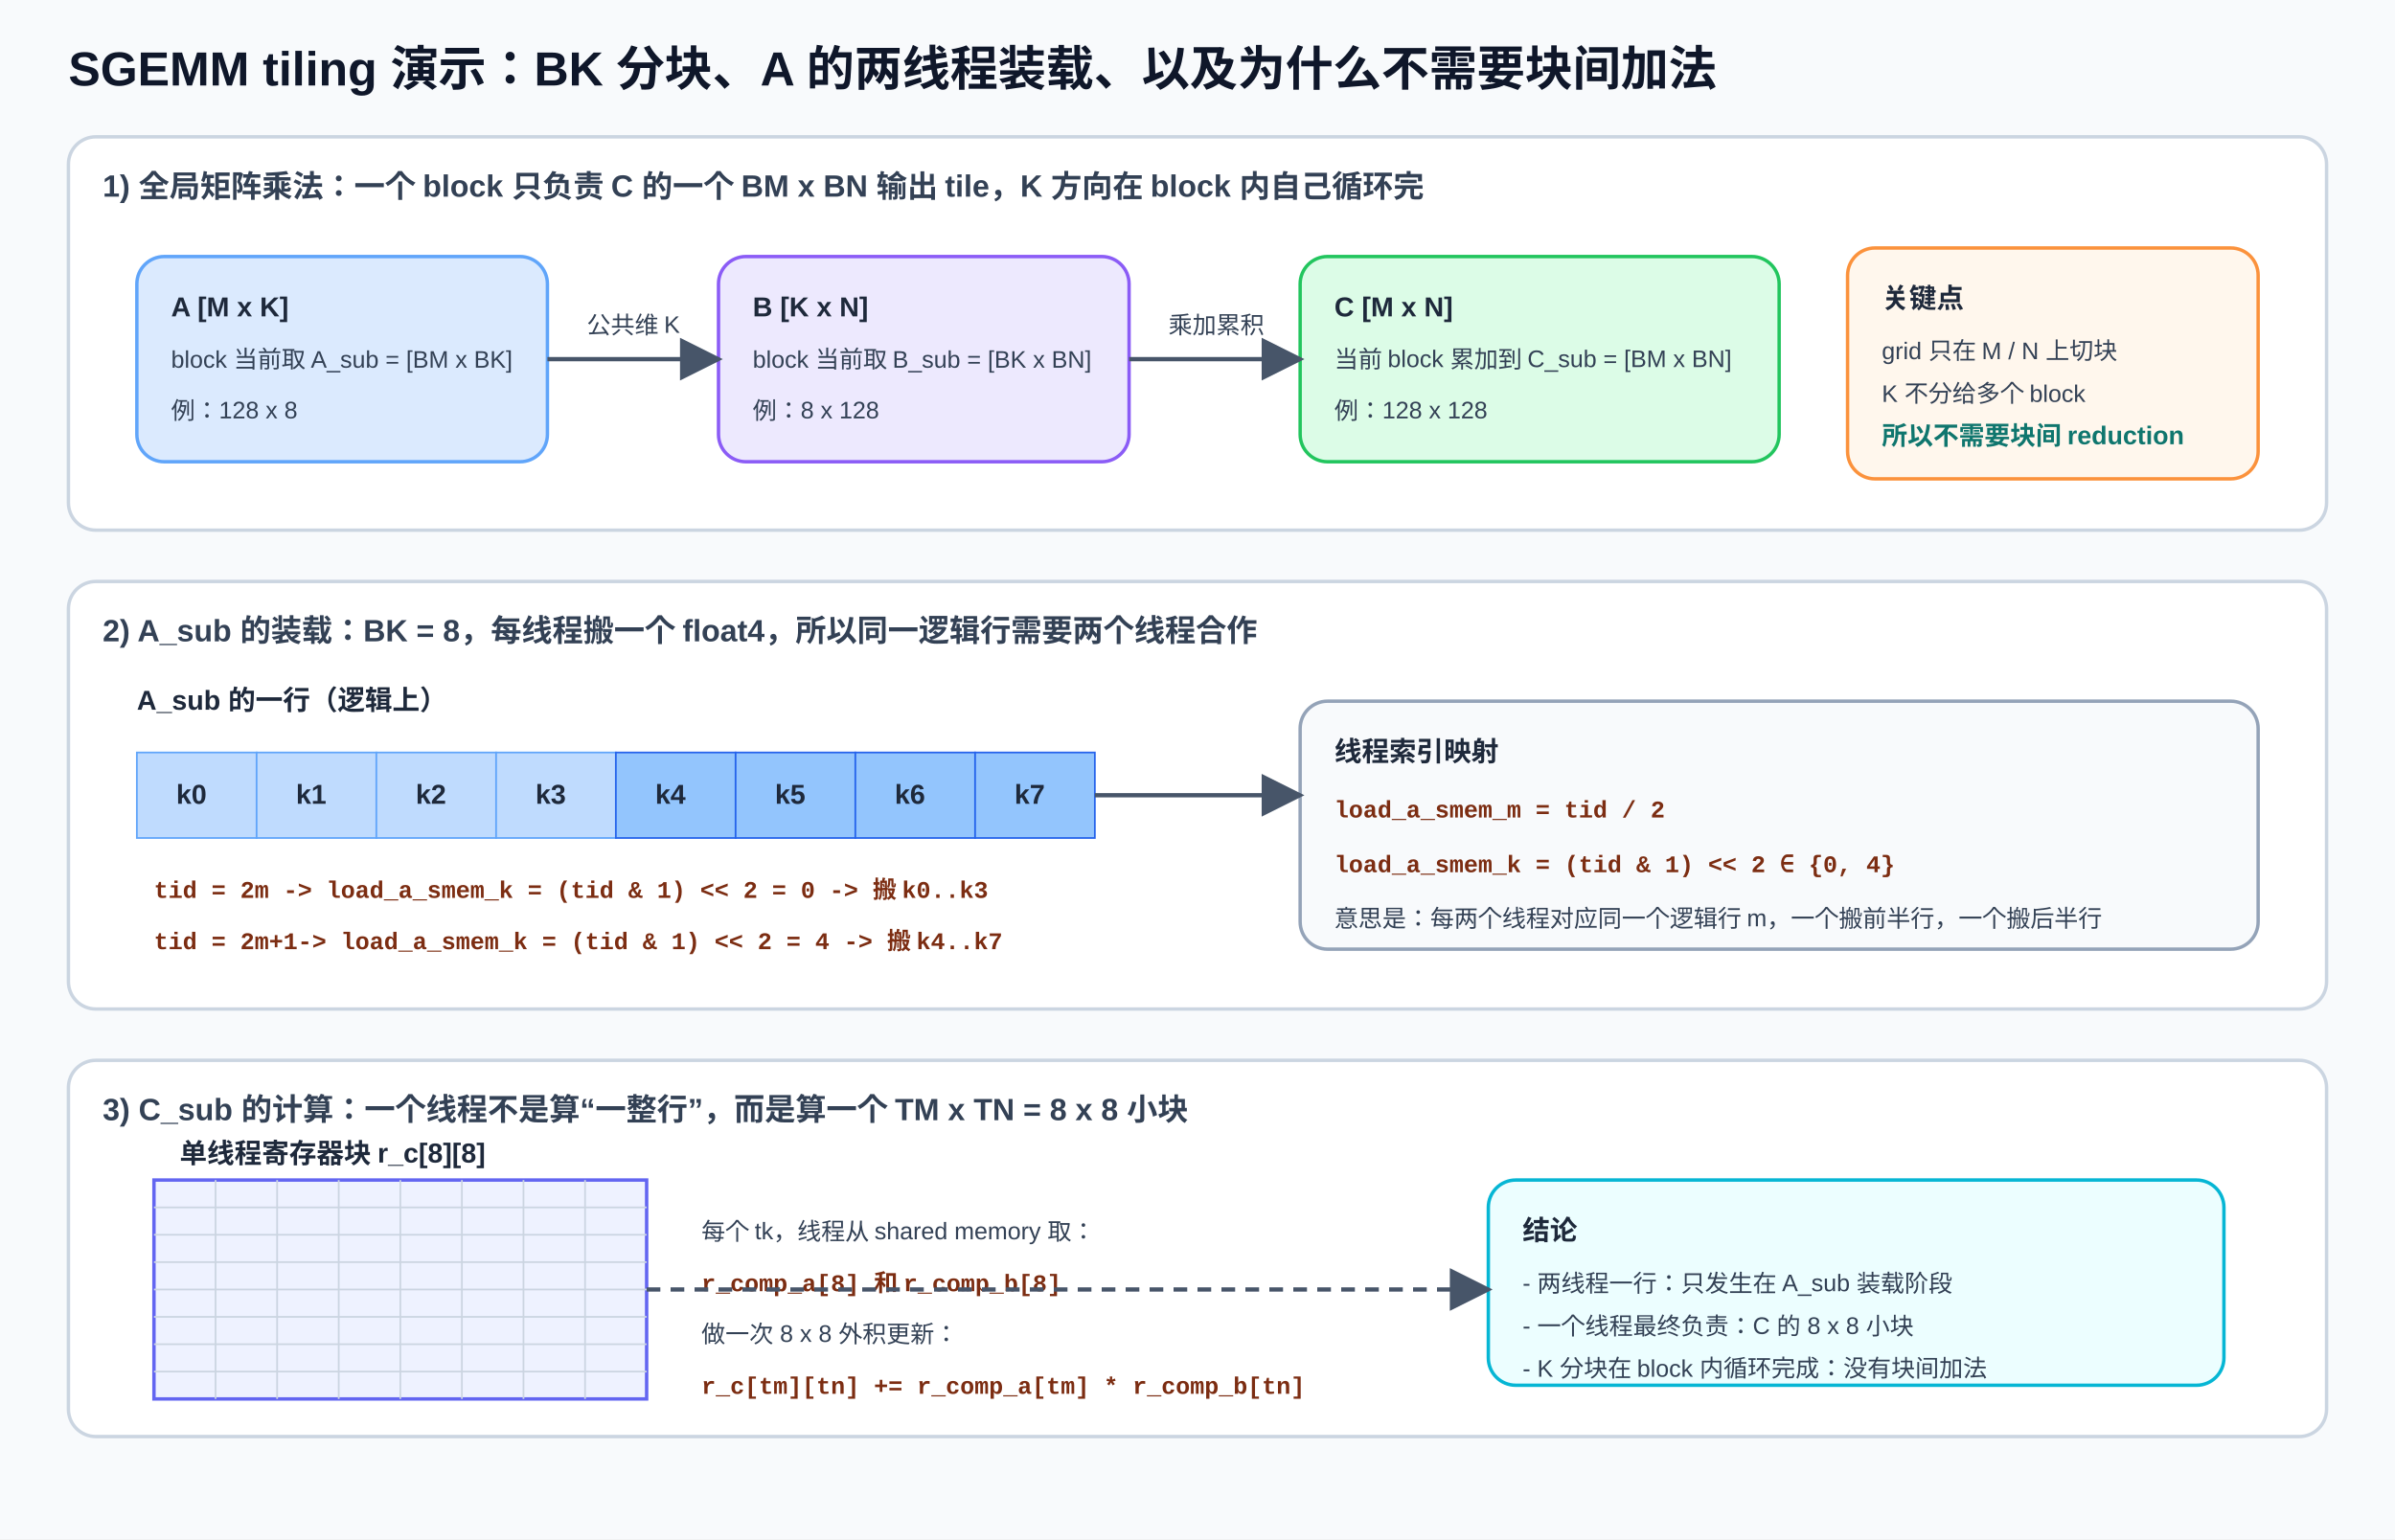
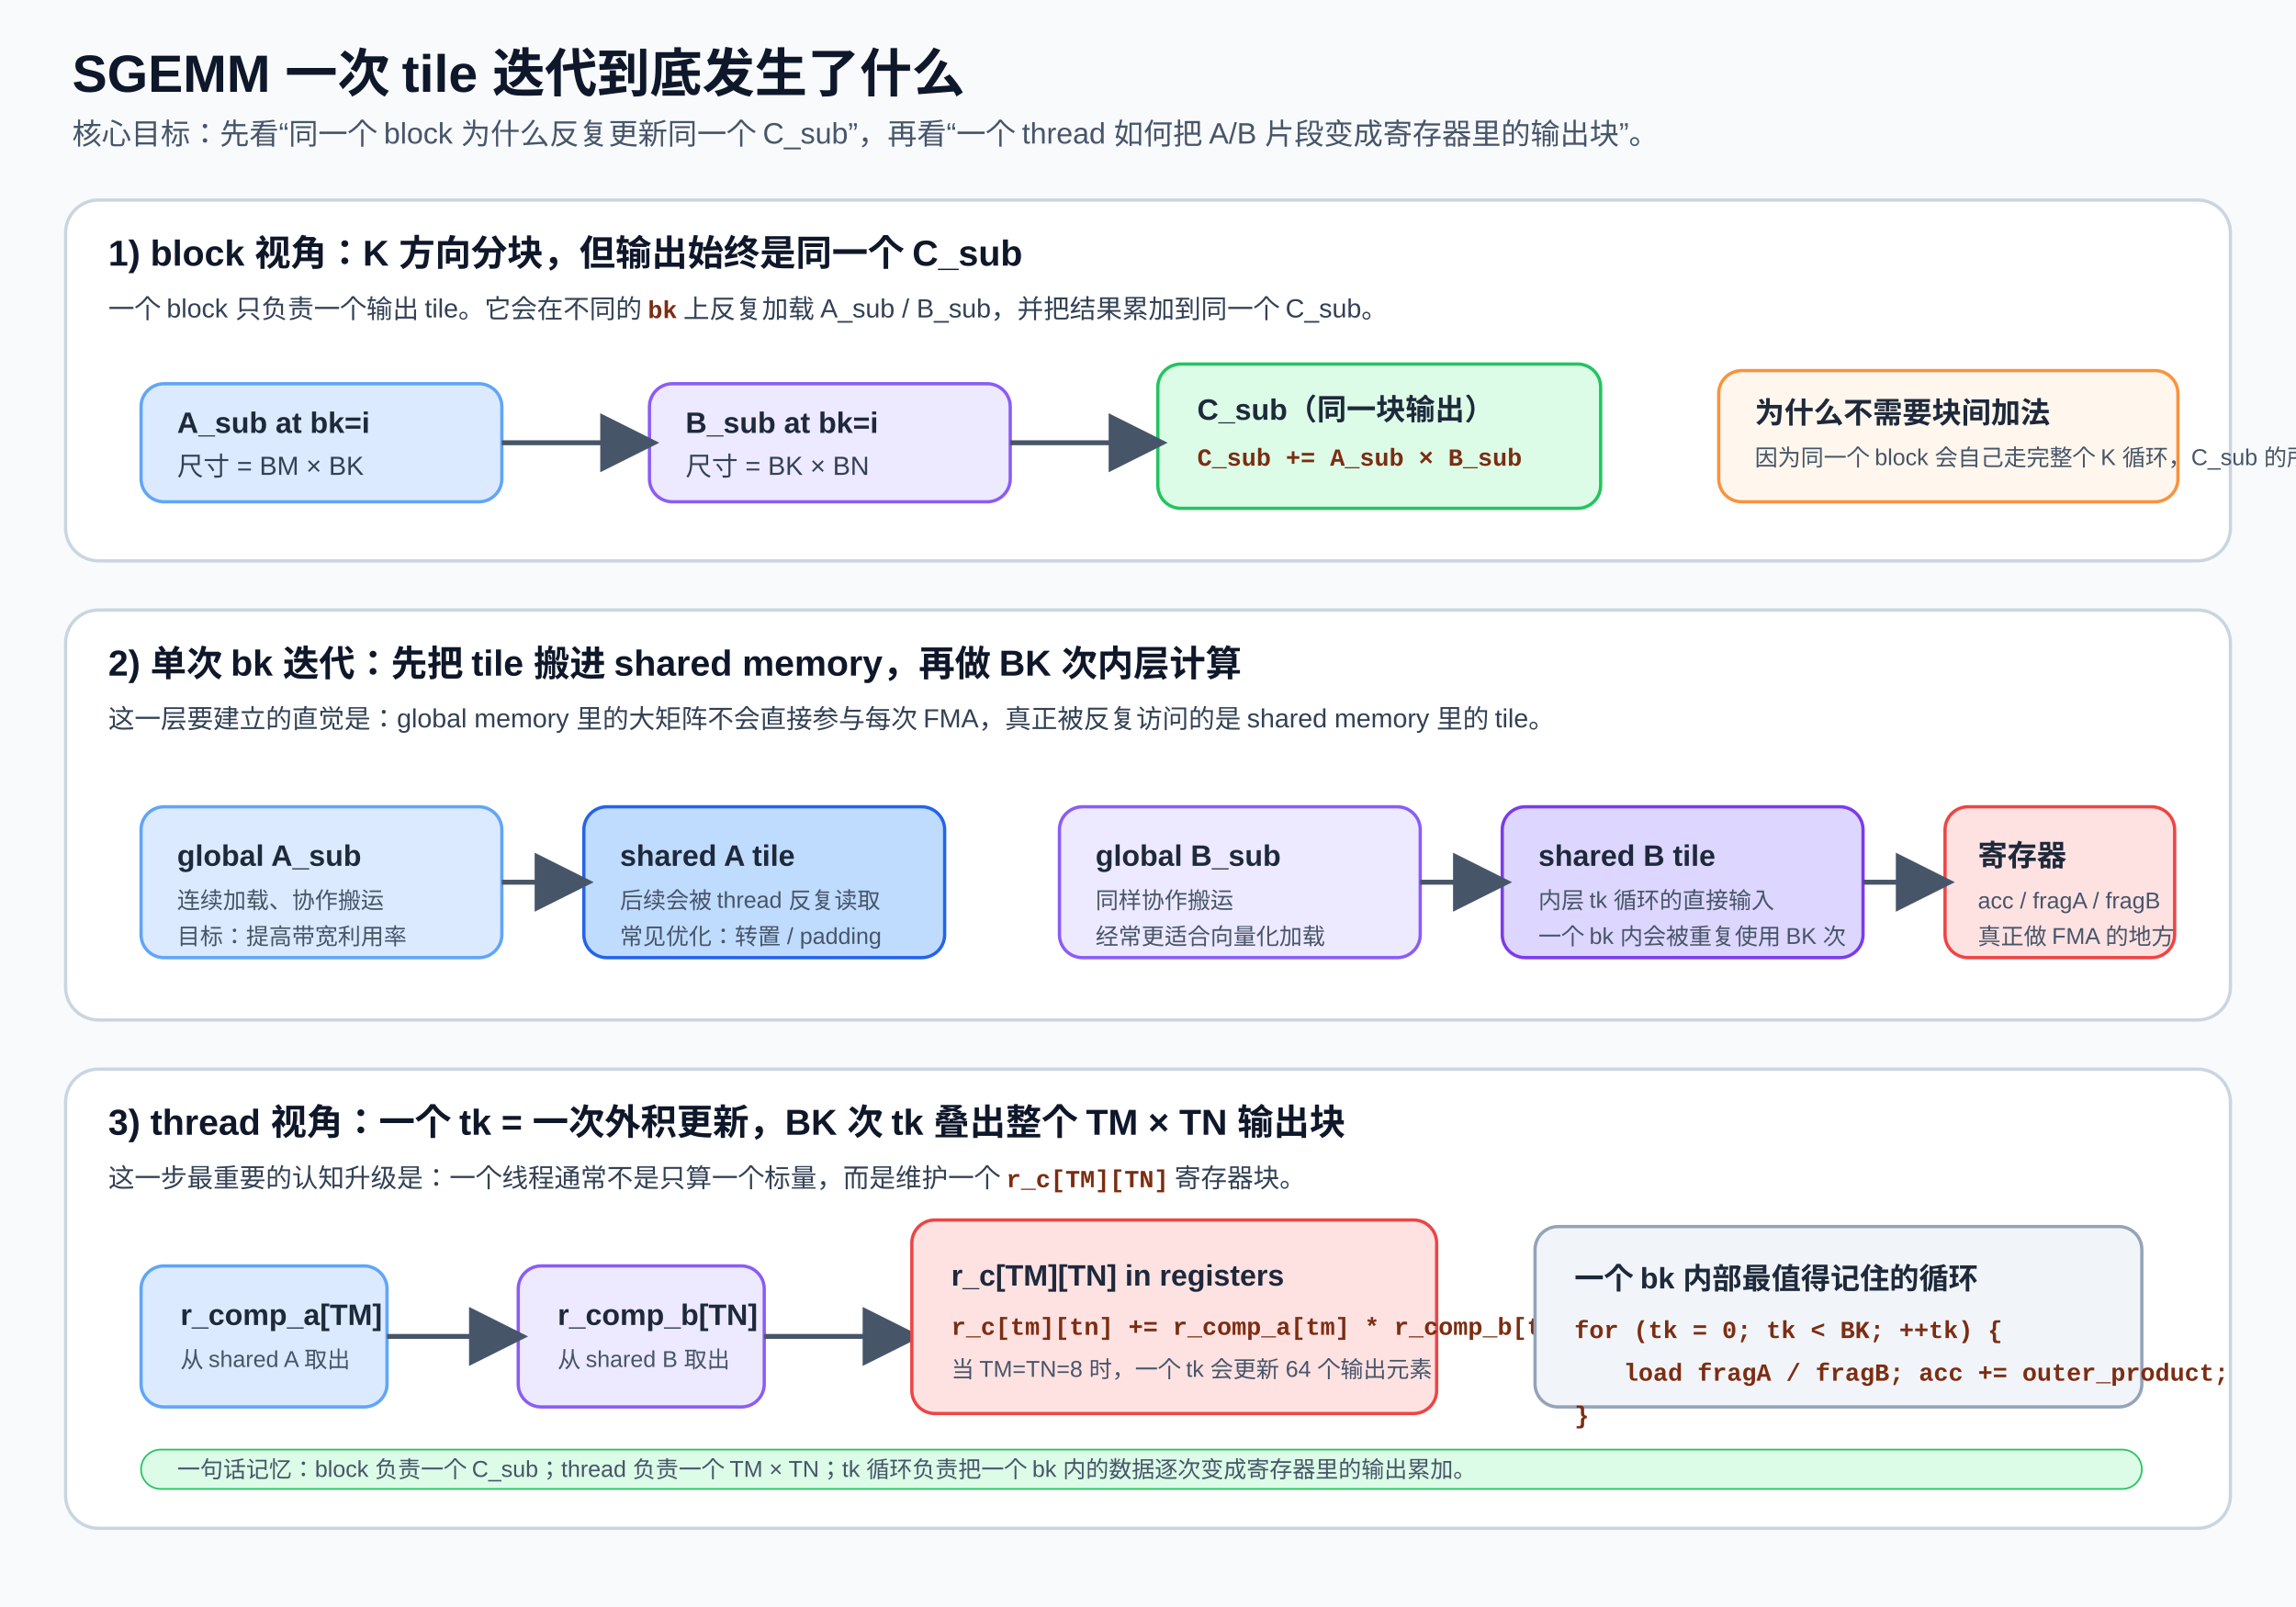
- <svg xmlns="http://www.w3.org/2000/svg" width="1400" height="900" viewBox="0 0 1400 900">
+ <svg xmlns="http://www.w3.org/2000/svg" width="1400" height="980" viewBox="0 0 1400 980">
  <defs>
-     <marker id="arrow" markerWidth="10" markerHeight="10" refX="9" refY="5" orient="auto" markerUnits="strokeWidth">
-       <path d="M 0 0 L 10 5 L 0 10 z" fill="#475569" />
+     <marker id="arrow" markerWidth="12" markerHeight="12" refX="10" refY="6" orient="auto" markerUnits="strokeWidth">
+       <path d="M0,0 L12,6 L0,12 z" fill="#475569" />
    </marker>
    <style>
-       .title { font: 700 28px 'Arial', sans-serif; fill: #0f172a; }
-       .subtitle { font: 600 18px 'Arial', sans-serif; fill: #334155; }
-       .label { font: 600 16px 'Arial', sans-serif; fill: #1e293b; }
-       .small { font: 500 14px 'Arial', sans-serif; fill: #334155; }
-       .tiny { font: 500 12px 'Arial', sans-serif; fill: #475569; }
-       .code { font: 600 14px 'Courier New', monospace; fill: #7c2d12; }
-       .note { font: 600 15px 'Arial', sans-serif; fill: #0f766e; }
-       .box { rx: 16; ry: 16; stroke-width: 2; }
+       .title { font: 700 32px 'Arial', 'PingFang SC', 'Microsoft YaHei', sans-serif; fill: #0f172a; }
+       .subtitle { font: 500 18px 'Arial', 'PingFang SC', 'Microsoft YaHei', sans-serif; fill: #475569; }
+       .section-title { font: 700 22px 'Arial', 'PingFang SC', 'Microsoft YaHei', sans-serif; fill: #0f172a; }
+       .label { font: 700 18px 'Arial', 'PingFang SC', 'Microsoft YaHei', sans-serif; fill: #1e293b; }
+       .body { font: 500 16px 'Arial', 'PingFang SC', 'Microsoft YaHei', sans-serif; fill: #334155; }
+       .small { font: 500 14px 'Arial', 'PingFang SC', 'Microsoft YaHei', sans-serif; fill: #475569; }
+       .mono { font: 600 15px 'Courier New', monospace; fill: #7c2d12; }
+       .box { rx: 20; ry: 20; stroke-width: 2; }
+       .inner { rx: 14; ry: 14; stroke-width: 2; }
+       .arrow { stroke: #475569; stroke-width: 3; fill: none; marker-end: url(#arrow); }
+       .soft { stroke: #94a3b8; stroke-width: 2.5; fill: none; marker-end: url(#arrow); }
      .grid { stroke: #cbd5e1; stroke-width: 1; }
-       .arrow { stroke: #475569; stroke-width: 2.5; fill: none; marker-end: url(#arrow); }
-       .dashed { stroke-dasharray: 8 6; }
    </style>
  </defs>
-   <rect width="1400" height="900" fill="#f8fafc" />
-   <text x="40" y="50" class="title">SGEMM tiling 演示：BK 分块、A 的两线程装载、以及为什么不需要块间加法</text>
-   <rect x="40" y="80" width="1320" height="230" class="box" fill="#ffffff" stroke="#cbd5e1" />
-   <text x="60" y="115" class="subtitle">1) 全局矩阵乘法：一个 block 只负责 C 的一个 BM x BN 输出 tile，K 方向在 block 内自己循环完</text>
-   <rect x="80" y="150" width="240" height="120" class="box" fill="#dbeafe" stroke="#60a5fa" />
-   <text x="100" y="185" class="label">A [M x K]</text>
-   <text x="100" y="215" class="small">block 当前取 A_sub = [BM x BK]</text>
-   <text x="100" y="245" class="small">例：128 x 8</text>
-   <rect x="420" y="150" width="240" height="120" class="box" fill="#ede9fe" stroke="#8b5cf6" />
-   <text x="440" y="185" class="label">B [K x N]</text>
-   <text x="440" y="215" class="small">block 当前取 B_sub = [BK x BN]</text>
-   <text x="440" y="245" class="small">例：8 x 128</text>
-   <rect x="760" y="150" width="280" height="120" class="box" fill="#dcfce7" stroke="#22c55e" />
-   <text x="780" y="185" class="label">C [M x N]</text>
-   <text x="780" y="215" class="small">当前 block 累加到 C_sub = [BM x BN]</text>
-   <text x="780" y="245" class="small">例：128 x 128</text>
-   <path d="M 320 210 L 420 210" class="arrow" />
-   <path d="M 660 210 L 760 210" class="arrow" />
-   <text x="343" y="195" class="small">公共维 K</text>
-   <text x="683" y="195" class="small">乘加累积</text>
-   <rect x="1080" y="145" width="240" height="135" class="box" fill="#fff7ed" stroke="#fb923c" />
-   <text x="1100" y="180" class="label">关键点</text>
-   <text x="1100" y="210" class="small">grid 只在 M / N 上切块</text>
-   <text x="1100" y="235" class="small">K 不分给多个 block</text>
-   <text x="1100" y="260" class="note">所以不需要块间 reduction</text>
-   <rect x="40" y="340" width="1320" height="250" class="box" fill="#ffffff" stroke="#cbd5e1" />
-   <text x="60" y="375" class="subtitle">2) A_sub 的装载：BK = 8，每线程搬一个 float4，所以同一逻辑行需要两个线程合作</text>
-   <text x="80" y="415" class="label">A_sub 的一行（逻辑上）</text>
-   <rect x="80" y="440" width="70" height="50" fill="#bfdbfe" stroke="#60a5fa" />
-   <rect x="150" y="440" width="70" height="50" fill="#bfdbfe" stroke="#60a5fa" />
-   <rect x="220" y="440" width="70" height="50" fill="#bfdbfe" stroke="#60a5fa" />
-   <rect x="290" y="440" width="70" height="50" fill="#bfdbfe" stroke="#60a5fa" />
-   <rect x="360" y="440" width="70" height="50" fill="#93c5fd" stroke="#2563eb" />
-   <rect x="430" y="440" width="70" height="50" fill="#93c5fd" stroke="#2563eb" />
-   <rect x="500" y="440" width="70" height="50" fill="#93c5fd" stroke="#2563eb" />
-   <rect x="570" y="440" width="70" height="50" fill="#93c5fd" stroke="#2563eb" />
-   <text x="103" y="470" class="label">k0</text>
-   <text x="173" y="470" class="label">k1</text>
-   <text x="243" y="470" class="label">k2</text>
-   <text x="313" y="470" class="label">k3</text>
-   <text x="383" y="470" class="label">k4</text>
-   <text x="453" y="470" class="label">k5</text>
-   <text x="523" y="470" class="label">k6</text>
-   <text x="593" y="470" class="label">k7</text>
-   <text x="90" y="525" class="code">tid = 2m  -&gt; load_a_smem_k = (tid &amp; 1) &lt;&lt; 2 = 0  -&gt; 搬 k0..k3</text>
-   <text x="90" y="555" class="code">tid = 2m+1-&gt; load_a_smem_k = (tid &amp; 1) &lt;&lt; 2 = 4  -&gt; 搬 k4..k7</text>
-   <rect x="760" y="410" width="560" height="145" class="box" fill="#f8fafc" stroke="#94a3b8" />
-   <text x="780" y="445" class="label">线程索引映射</text>
-   <text x="780" y="478" class="code">load_a_smem_m = tid / 2</text>
-   <text x="780" y="510" class="code">load_a_smem_k = (tid &amp; 1) &lt;&lt; 2  ∈ {0, 4}</text>
-   <text x="780" y="542" class="small">意思是：每两个线程对应同一个逻辑行 m，一个搬前半行，一个搬后半行</text>
-   <path d="M 640 465 L 760 465" class="arrow" />
-   <rect x="40" y="620" width="1320" height="220" class="box" fill="#ffffff" stroke="#cbd5e1" />
-   <text x="60" y="655" class="subtitle">3) C_sub 的计算：一个线程不是算“一整行”，而是算一个 TM x TN = 8 x 8 小块</text>
-   <rect x="90" y="690" width="288" height="128" fill="#eef2ff" stroke="#6366f1" stroke-width="2" />
-   <g>
-     <line x1="126" y1="690" x2="126" y2="818" class="grid" />
-     <line x1="162" y1="690" x2="162" y2="818" class="grid" />
-     <line x1="198" y1="690" x2="198" y2="818" class="grid" />
-     <line x1="234" y1="690" x2="234" y2="818" class="grid" />
-     <line x1="270" y1="690" x2="270" y2="818" class="grid" />
-     <line x1="306" y1="690" x2="306" y2="818" class="grid" />
-     <line x1="342" y1="690" x2="342" y2="818" class="grid" />
-     <line x1="90" y1="706" x2="378" y2="706" class="grid" />
-     <line x1="90" y1="722" x2="378" y2="722" class="grid" />
-     <line x1="90" y1="738" x2="378" y2="738" class="grid" />
-     <line x1="90" y1="754" x2="378" y2="754" class="grid" />
-     <line x1="90" y1="770" x2="378" y2="770" class="grid" />
-     <line x1="90" y1="786" x2="378" y2="786" class="grid" />
-     <line x1="90" y1="802" x2="378" y2="802" class="grid" />
-   </g>
-   <text x="105" y="680" class="label">单线程寄存器块 r_c[8][8]</text>
-   <text x="410" y="725" class="small">每个 tk，线程从 shared memory 取：</text>
-   <text x="410" y="755" class="code">r_comp_a[8]  和  r_comp_b[8]</text>
-   <text x="410" y="785" class="small">做一次 8 x 8 外积更新：</text>
-   <text x="410" y="815" class="code">r_c[tm][tn] += r_comp_a[tm] * r_comp_b[tn]</text>
-   <rect x="870" y="690" width="430" height="120" class="box" fill="#ecfeff" stroke="#06b6d4" />
-   <text x="890" y="725" class="label">结论</text>
-   <text x="890" y="755" class="small">- 两线程一行：只发生在 A_sub 装载阶段</text>
-   <text x="890" y="780" class="small">- 一个线程最终负责：C 的 8 x 8 小块</text>
-   <text x="890" y="805" class="small">- K 分块在 block 内循环完成：没有块间加法</text>
-   <path d="M 378 754 L 870 754" class="arrow dashed" />
+   <rect width="1400" height="980" fill="#f8fafc" />
+   <text x="44" y="56" class="title">SGEMM 一次 tile 迭代到底发生了什么</text>
+   <text x="44" y="88" class="subtitle">核心目标：先看“同一个 block 为什么反复更新同一个 C_sub”，再看“一个 thread 如何把 A/B 片段变成寄存器里的输出块”。</text>
+   <rect x="40" y="122" width="1320" height="220" class="box" fill="#ffffff" stroke="#cbd5e1" />
+   <text x="66" y="162" class="section-title">1) block 视角：K 方向分块，但输出始终是同一个 C_sub</text>
+   <text x="66" y="194" class="body">一个 block 只负责一个输出 tile。它会在不同的 <tspan class="mono">bk</tspan> 上反复加载 A_sub / B_sub，并把结果累加到同一个 C_sub。</text>
+   <rect x="86" y="234" width="220" height="72" class="inner" fill="#dbeafe" stroke="#60a5fa" />
+   <text x="108" y="264" class="label">A_sub at bk=i</text>
+   <text x="108" y="290" class="body">尺寸 = BM × BK</text>
+   <rect x="396" y="234" width="220" height="72" class="inner" fill="#ede9fe" stroke="#8b5cf6" />
+   <text x="418" y="264" class="label">B_sub at bk=i</text>
+   <text x="418" y="290" class="body">尺寸 = BK × BN</text>
+   <rect x="706" y="222" width="270" height="88" class="inner" fill="#dcfce7" stroke="#22c55e" />
+   <text x="730" y="256" class="label">C_sub（同一块输出）</text>
+   <text x="730" y="284" class="mono">C_sub += A_sub × B_sub</text>
+   <path d="M306 270 L396 270" class="arrow" />
+   <path d="M616 270 L706 270" class="arrow" />
+   <rect x="1048" y="226" width="280" height="80" class="inner" fill="#fff7ed" stroke="#fb923c" />
+   <text x="1070" y="258" class="label">为什么不需要块间加法</text>
+   <text x="1070" y="284" class="small">因为同一个 block 会自己走完整个 K 循环，C_sub 的所有部分和都在 block 内完成。</text>
+   <rect x="40" y="372" width="1320" height="250" class="box" fill="#ffffff" stroke="#cbd5e1" />
+   <text x="66" y="412" class="section-title">2) 单次 bk 迭代：先把 tile 搬进 shared memory，再做 BK 次内层计算</text>
+   <text x="66" y="444" class="body">这一层要建立的直觉是：global memory 里的大矩阵不会直接参与每次 FMA，真正被反复访问的是 shared memory 里的 tile。</text>
+   <rect x="86" y="492" width="220" height="92" class="inner" fill="#dbeafe" stroke="#60a5fa" />
+   <text x="108" y="528" class="label">global A_sub</text>
+   <text x="108" y="554" class="small">连续加载、协作搬运</text>
+   <text x="108" y="576" class="small">目标：提高带宽利用率</text>
+   <rect x="356" y="492" width="220" height="92" class="inner" fill="#bfdbfe" stroke="#2563eb" />
+   <text x="378" y="528" class="label">shared A tile</text>
+   <text x="378" y="554" class="small">后续会被 thread 反复读取</text>
+   <text x="378" y="576" class="small">常见优化：转置 / padding</text>
+   <path d="M306 538 L356 538" class="arrow" />
+   <rect x="646" y="492" width="220" height="92" class="inner" fill="#ede9fe" stroke="#8b5cf6" />
+   <text x="668" y="528" class="label">global B_sub</text>
+   <text x="668" y="554" class="small">同样协作搬运</text>
+   <text x="668" y="576" class="small">经常更适合向量化加载</text>
+   <rect x="916" y="492" width="220" height="92" class="inner" fill="#ddd6fe" stroke="#7c3aed" />
+   <text x="938" y="528" class="label">shared B tile</text>
+   <text x="938" y="554" class="small">内层 tk 循环的直接输入</text>
+   <text x="938" y="576" class="small">一个 bk 内会被重复使用 BK 次</text>
+   <path d="M866 538 L916 538" class="arrow" />
+   <rect x="1186" y="492" width="140" height="92" class="inner" fill="#fee2e2" stroke="#ef4444" />
+   <text x="1206" y="528" class="label">寄存器</text>
+   <text x="1206" y="554" class="small">acc / fragA / fragB</text>
+   <text x="1206" y="576" class="small">真正做 FMA 的地方</text>
+   <path d="M1136 538 L1186 538" class="arrow" />
+   <rect x="40" y="652" width="1320" height="280" class="box" fill="#ffffff" stroke="#cbd5e1" />
+   <text x="66" y="692" class="section-title">3) thread 视角：一个 tk = 一次外积更新，BK 次 tk 叠出整个 TM × TN 输出块</text>
+   <text x="66" y="724" class="body">这一步最重要的认知升级是：一个线程通常不是只算一个标量，而是维护一个 <tspan class="mono">r_c[TM][TN]</tspan> 寄存器块。</text>
+   <rect x="86" y="772" width="150" height="86" class="inner" fill="#dbeafe" stroke="#60a5fa" />
+   <text x="110" y="808" class="label">r_comp_a[TM]</text>
+   <text x="110" y="834" class="small">从 shared A 取出</text>
+   <rect x="316" y="772" width="150" height="86" class="inner" fill="#ede9fe" stroke="#8b5cf6" />
+   <text x="340" y="808" class="label">r_comp_b[TN]</text>
+   <text x="340" y="834" class="small">从 shared B 取出</text>
+   <path d="M236 815 L316 815" class="arrow" />
+   <path d="M466 815 L556 815" class="arrow" />
+   <rect x="556" y="744" width="320" height="118" class="inner" fill="#fee2e2" stroke="#ef4444" />
+   <text x="580" y="784" class="label">r_c[TM][TN] in registers</text>
+   <text x="580" y="814" class="mono">r_c[tm][tn] += r_comp_a[tm] * r_comp_b[tn]</text>
+   <text x="580" y="840" class="small">当 TM=TN=8 时，一个 tk 会更新 64 个输出元素</text>
+   <rect x="936" y="748" width="370" height="110" class="inner" fill="#f1f5f9" stroke="#94a3b8" />
+   <text x="960" y="786" class="label">一个 bk 内部最值得记住的循环</text>
+   <text x="960" y="816" class="mono">for (tk = 0; tk &lt; BK; ++tk) {</text>
+   <text x="990" y="842" class="mono">load fragA / fragB;  acc += outer_product;</text>
+   <text x="960" y="868" class="mono">}</text>
+   <rect x="86" y="884" width="1220" height="24" fill="#dcfce7" stroke="#22c55e" rx="12" ry="12" />
+   <text x="108" y="901" class="small">一句话记忆：block 负责一个 C_sub；thread 负责一个 TM × TN；tk 循环负责把一个 bk 内的数据逐次变成寄存器里的输出累加。</text>
</svg>
